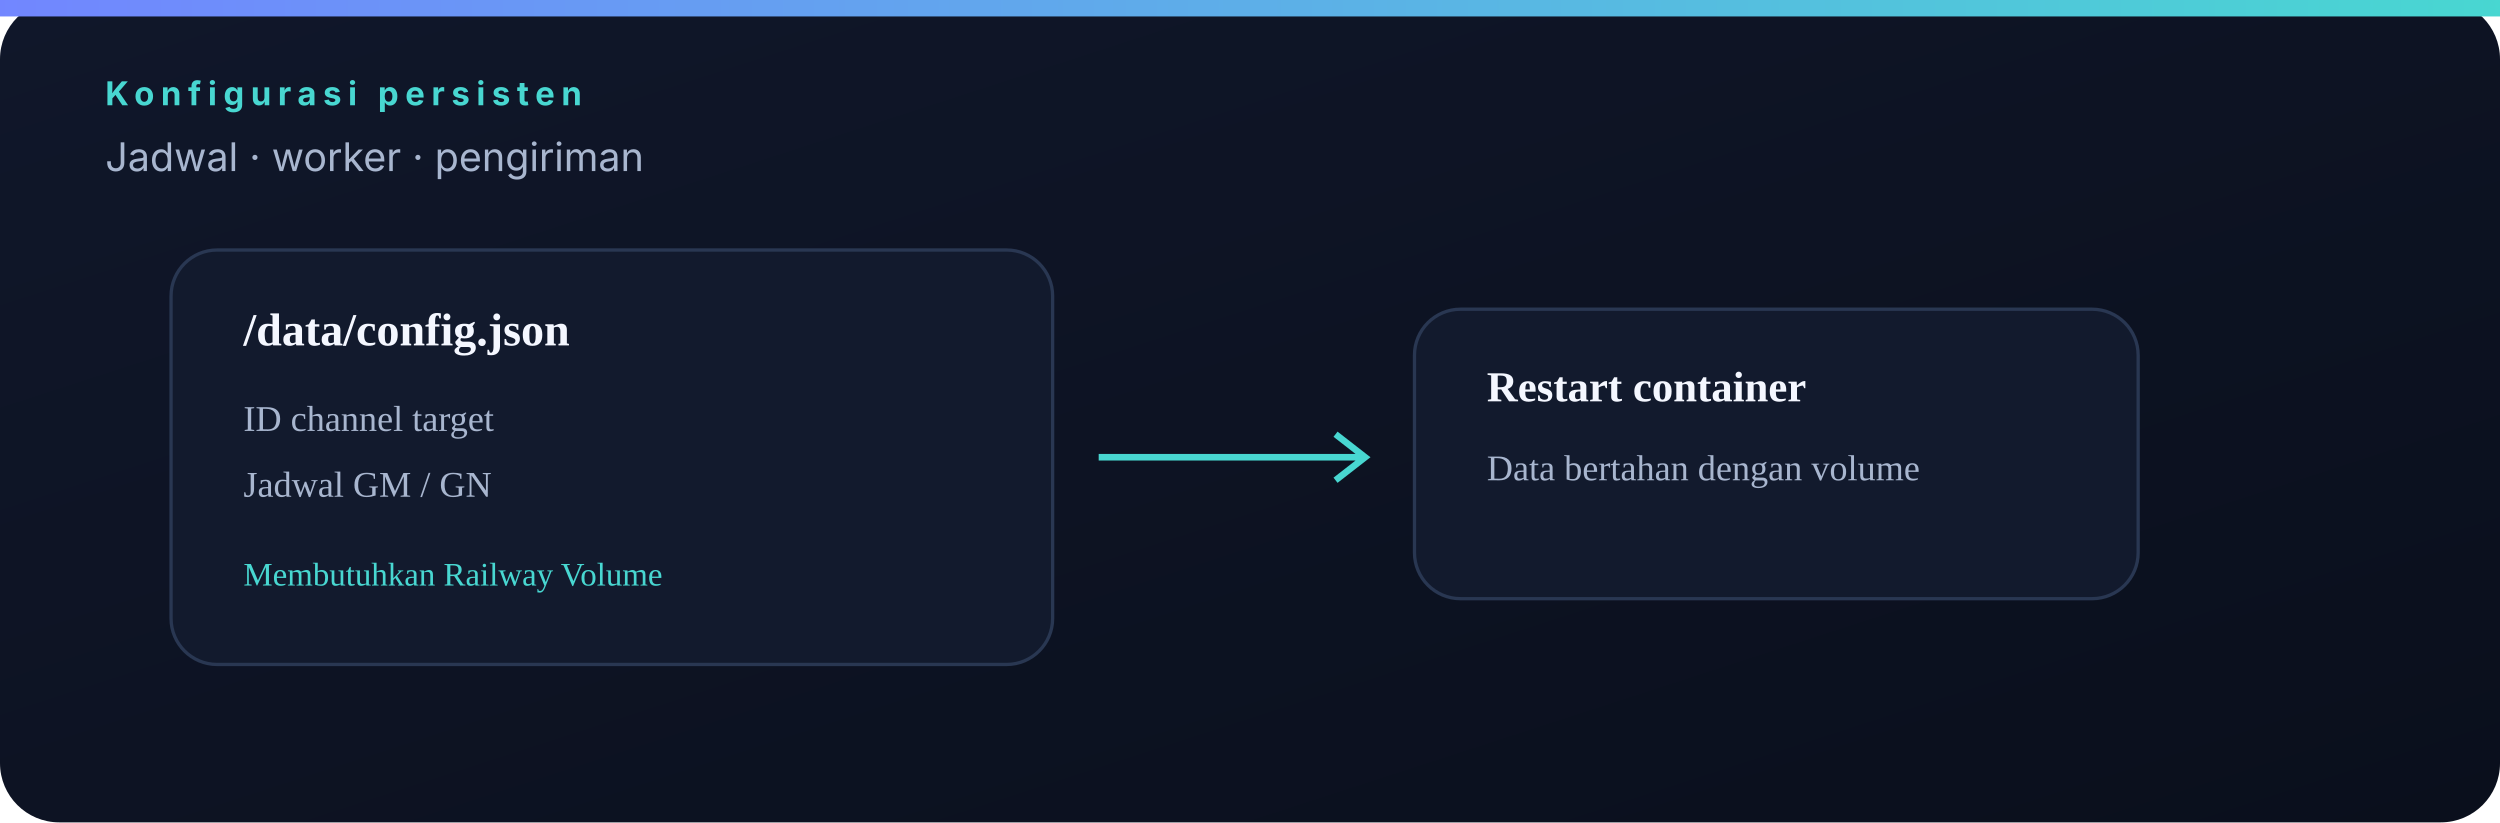
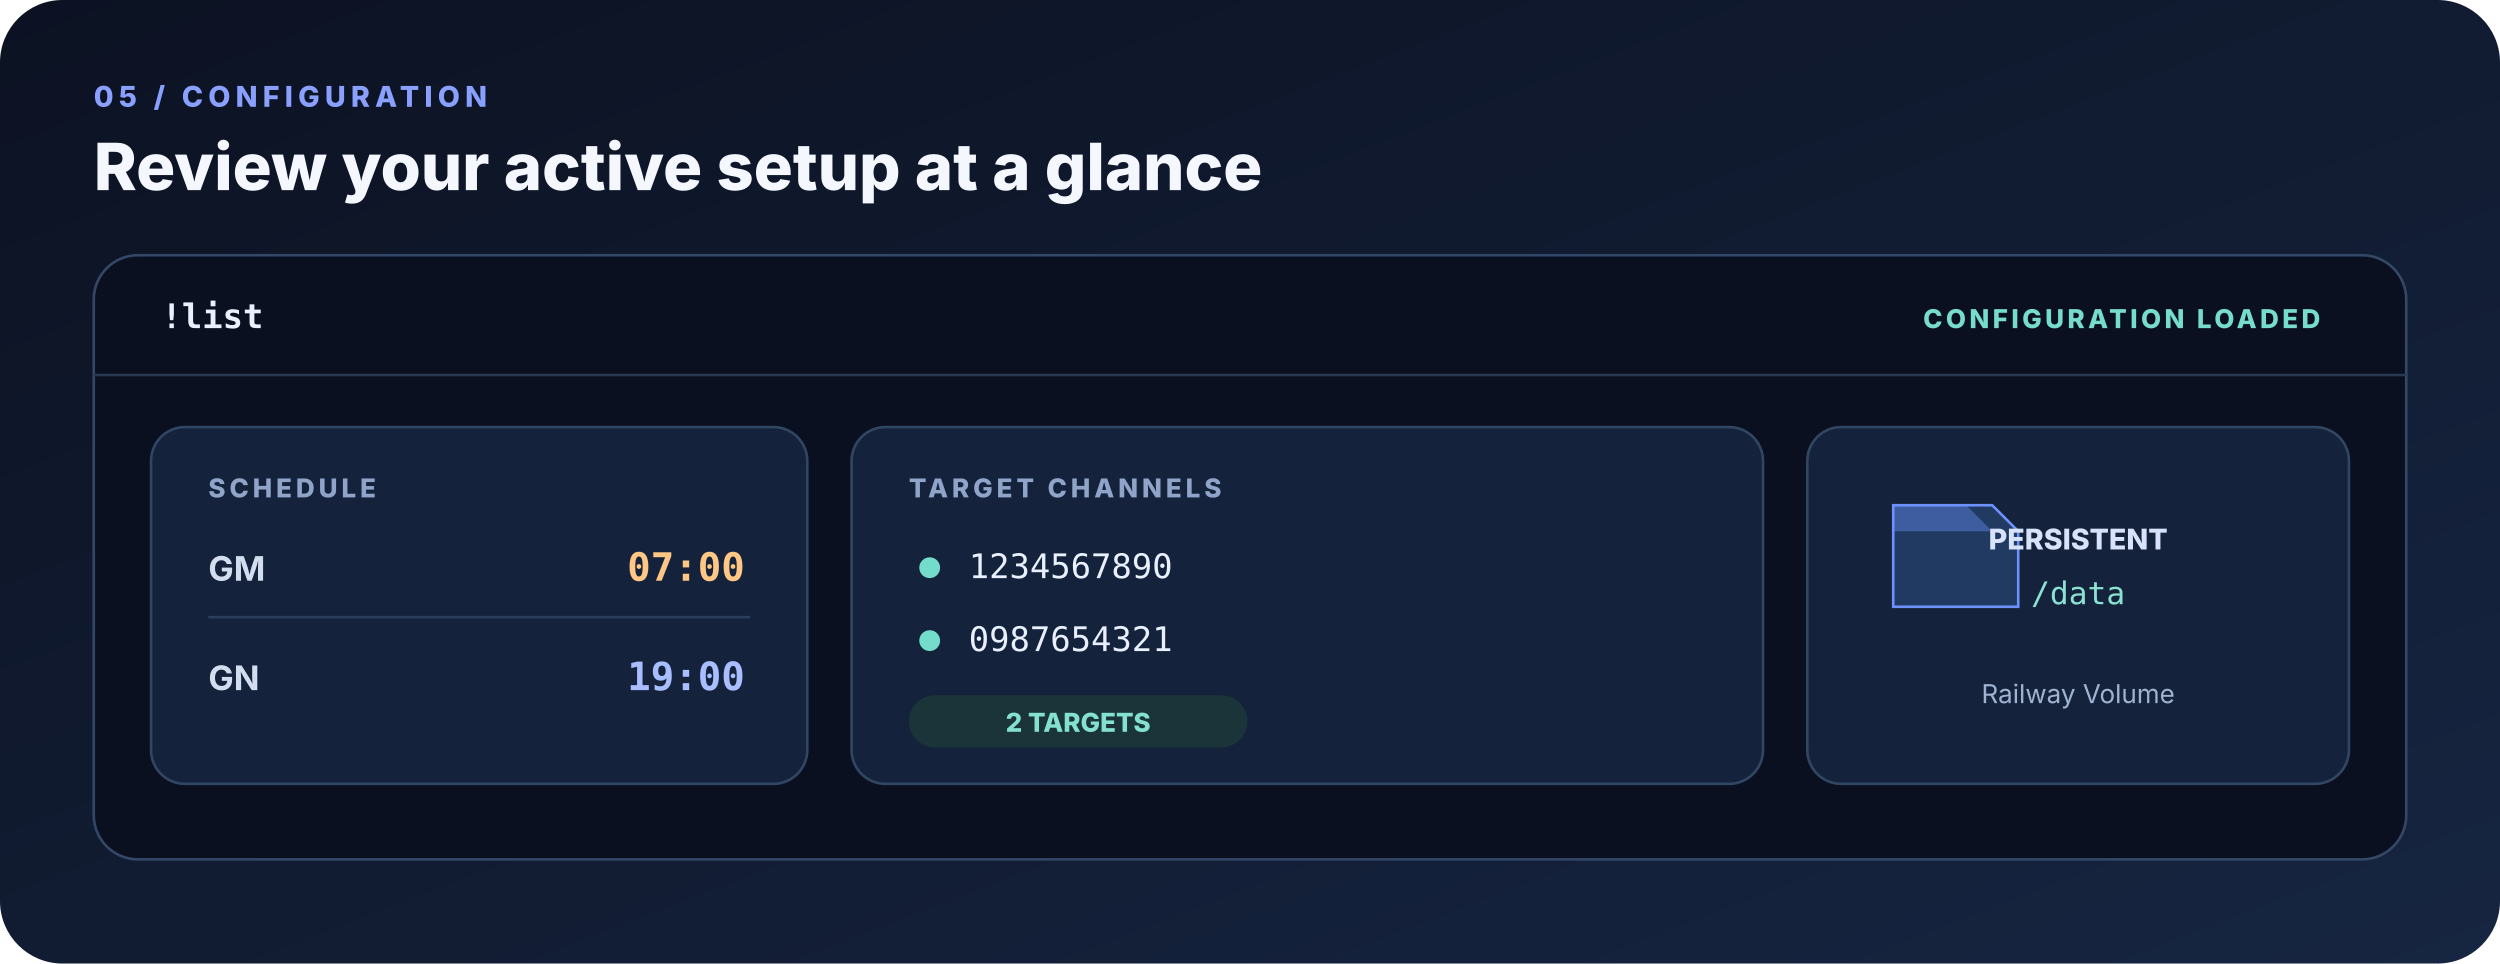
- <svg xmlns="http://www.w3.org/2000/svg" width="760" height="250" viewBox="0 0 760 250" role="img">
+ <svg xmlns="http://www.w3.org/2000/svg" width="960" height="370" viewBox="0 0 960 370" role="img" aria-label="Configuration list example">
  <defs>
    <linearGradient id="bg" x1="0" y1="0" x2="1" y2="1">
-       <stop stop-color="#10172A" />
-       <stop offset="1" stop-color="#0A0F1C" />
-     </linearGradient>
-     <linearGradient id="accent">
-       <stop stop-color="#7286FF" />
-       <stop offset="1" stop-color="#48D7D1" />
+       <stop stop-color="#0C1222" />
+       <stop offset="1" stop-color="#162541" />
    </linearGradient>
  </defs>
-   <rect width="760" height="250" rx="18" fill="url(#bg)" />
-   <path d="M0 0H760V5H0Z" fill="url(#accent)" />
-   <text x="32" y="32" font-family="Inter,Segoe UI,Arial,sans-serif" font-size="10" font-weight="700" letter-spacing="2" fill="#48D7D1">Konfigurasi persisten</text>
-   <text x="32" y="52" font-family="Inter,Segoe UI,Arial,sans-serif" font-size="12" fill="#A8B6CF">Jadwal · worker · pengiriman</text>
-   <rect x="52" y="76" width="268" height="126" rx="14" fill="#121A2D" stroke="#293752" />
-   <text x="74" y="105" font-size="14" font-weight="700" fill="#F4F7FF">/data/config.json</text>
-   <text x="74" y="131" font-size="11" fill="#A8B6CF">ID channel target</text>
-   <text x="74" y="151" font-size="11" fill="#A8B6CF">Jadwal GM / GN</text>
-   <text x="74" y="178" font-size="10" fill="#48D7D1">Membutuhkan Railway Volume</text>
-   <path d="M334 139h80m-8-7 9 7-9 7" fill="none" stroke="#48D7D1" stroke-width="2" />
-   <rect x="430" y="94" width="220" height="88" rx="14" fill="#121A2D" stroke="#293752" />
-   <text x="452" y="122" font-size="13" font-weight="700" fill="#F4F7FF">Restart container</text>
-   <text x="452" y="146" font-size="11" fill="#A8B6CF">Data bertahan dengan volume</text>
+   <rect width="960" height="370" rx="24" fill="url(#bg)" />
+   <text x="36" y="41" font-family="Inter,Segoe UI,Arial,sans-serif" font-size="11" font-weight="800" letter-spacing="2" fill="#89A0FF">05 / CONFIGURATION</text>
+   <text x="36" y="73" font-family="Inter,Segoe UI,Arial,sans-serif" font-size="25" font-weight="800" fill="#F5F7FF">Review your active setup at a glance</text>
+   <rect x="36" y="98" width="888" height="232" rx="17" fill="#0A1020" stroke="#334766" />
+   <path d="M36 144H924" stroke="#273854" />
+   <text x="62" y="126" font-family="ui-monospace,Consolas,monospace" font-size="13" font-weight="800" fill="#EAF0FF">!list</text>
+   <text x="891" y="126" text-anchor="end" font-family="Inter,Segoe UI,Arial,sans-serif" font-size="10" font-weight="800" letter-spacing="1.3" fill="#76DCCB">CONFIGURATION LOADED</text>
+   <rect x="58" y="164" width="252" height="137" rx="13" fill="#14233B" stroke="#304663" />
+   <text x="80" y="191" font-family="Inter,Segoe UI,Arial,sans-serif" font-size="10" font-weight="800" letter-spacing="1.5" fill="#8FA4C8">SCHEDULE</text>
+   <text x="80" y="223" font-family="Inter,Segoe UI,Arial,sans-serif" font-size="13" font-weight="700" fill="#D3DDF0">GM</text>
+   <text x="286" y="223" text-anchor="end" font-family="ui-monospace,Consolas,monospace" font-size="15" font-weight="800" fill="#FFC786">07:00</text>
+   <path d="M80 237H288" stroke="#2B3F5B" />
+   <text x="80" y="265" font-family="Inter,Segoe UI,Arial,sans-serif" font-size="13" font-weight="700" fill="#D3DDF0">GN</text>
+   <text x="286" y="265" text-anchor="end" font-family="ui-monospace,Consolas,monospace" font-size="15" font-weight="800" fill="#A8BEFF">19:00</text>
+   <rect x="327" y="164" width="350" height="137" rx="13" fill="#14233B" stroke="#304663" />
+   <text x="349" y="191" font-family="Inter,Segoe UI,Arial,sans-serif" font-size="10" font-weight="800" letter-spacing="1.5" fill="#8FA4C8">TARGET CHANNELS</text>
+   <circle cx="357" cy="218" r="4" fill="#74DCCB" />
+   <text x="372" y="222" font-family="ui-monospace,Consolas,monospace" font-size="13" fill="#E9F0FF">1234567890</text>
+   <circle cx="357" cy="246" r="4" fill="#74DCCB" />
+   <text x="372" y="250" font-family="ui-monospace,Consolas,monospace" font-size="13" fill="#E9F0FF">0987654321</text>
+   <rect x="349" y="267" width="130" height="20" rx="10" fill="#1A3439" />
+   <text x="414" y="281" text-anchor="middle" font-family="Inter,Segoe UI,Arial,sans-serif" font-size="10" font-weight="800" fill="#84E1D0">2 TARGETS</text>
+   <rect x="694" y="164" width="208" height="137" rx="13" fill="#14233B" stroke="#304663" />
+   <path d="M727 194h38l10 10v29h-48z" fill="#203A61" stroke="#6D91FF" />
+   <path d="M727 194h28l10 10h-38z" fill="#6D91FF" fill-opacity=".4" />
+   <text x="798" y="211" text-anchor="middle" font-family="Inter,Segoe UI,Arial,sans-serif" font-size="11" font-weight="800" fill="#D8E3FB">PERSISTENT</text>
+   <text x="798" y="232" text-anchor="middle" font-family="ui-monospace,Consolas,monospace" font-size="12" fill="#8CE2D2">/data</text>
+   <text x="798" y="270" text-anchor="middle" font-family="Inter,Segoe UI,Arial,sans-serif" font-size="10" fill="#9FB2D1">Railway Volume</text>
</svg>
